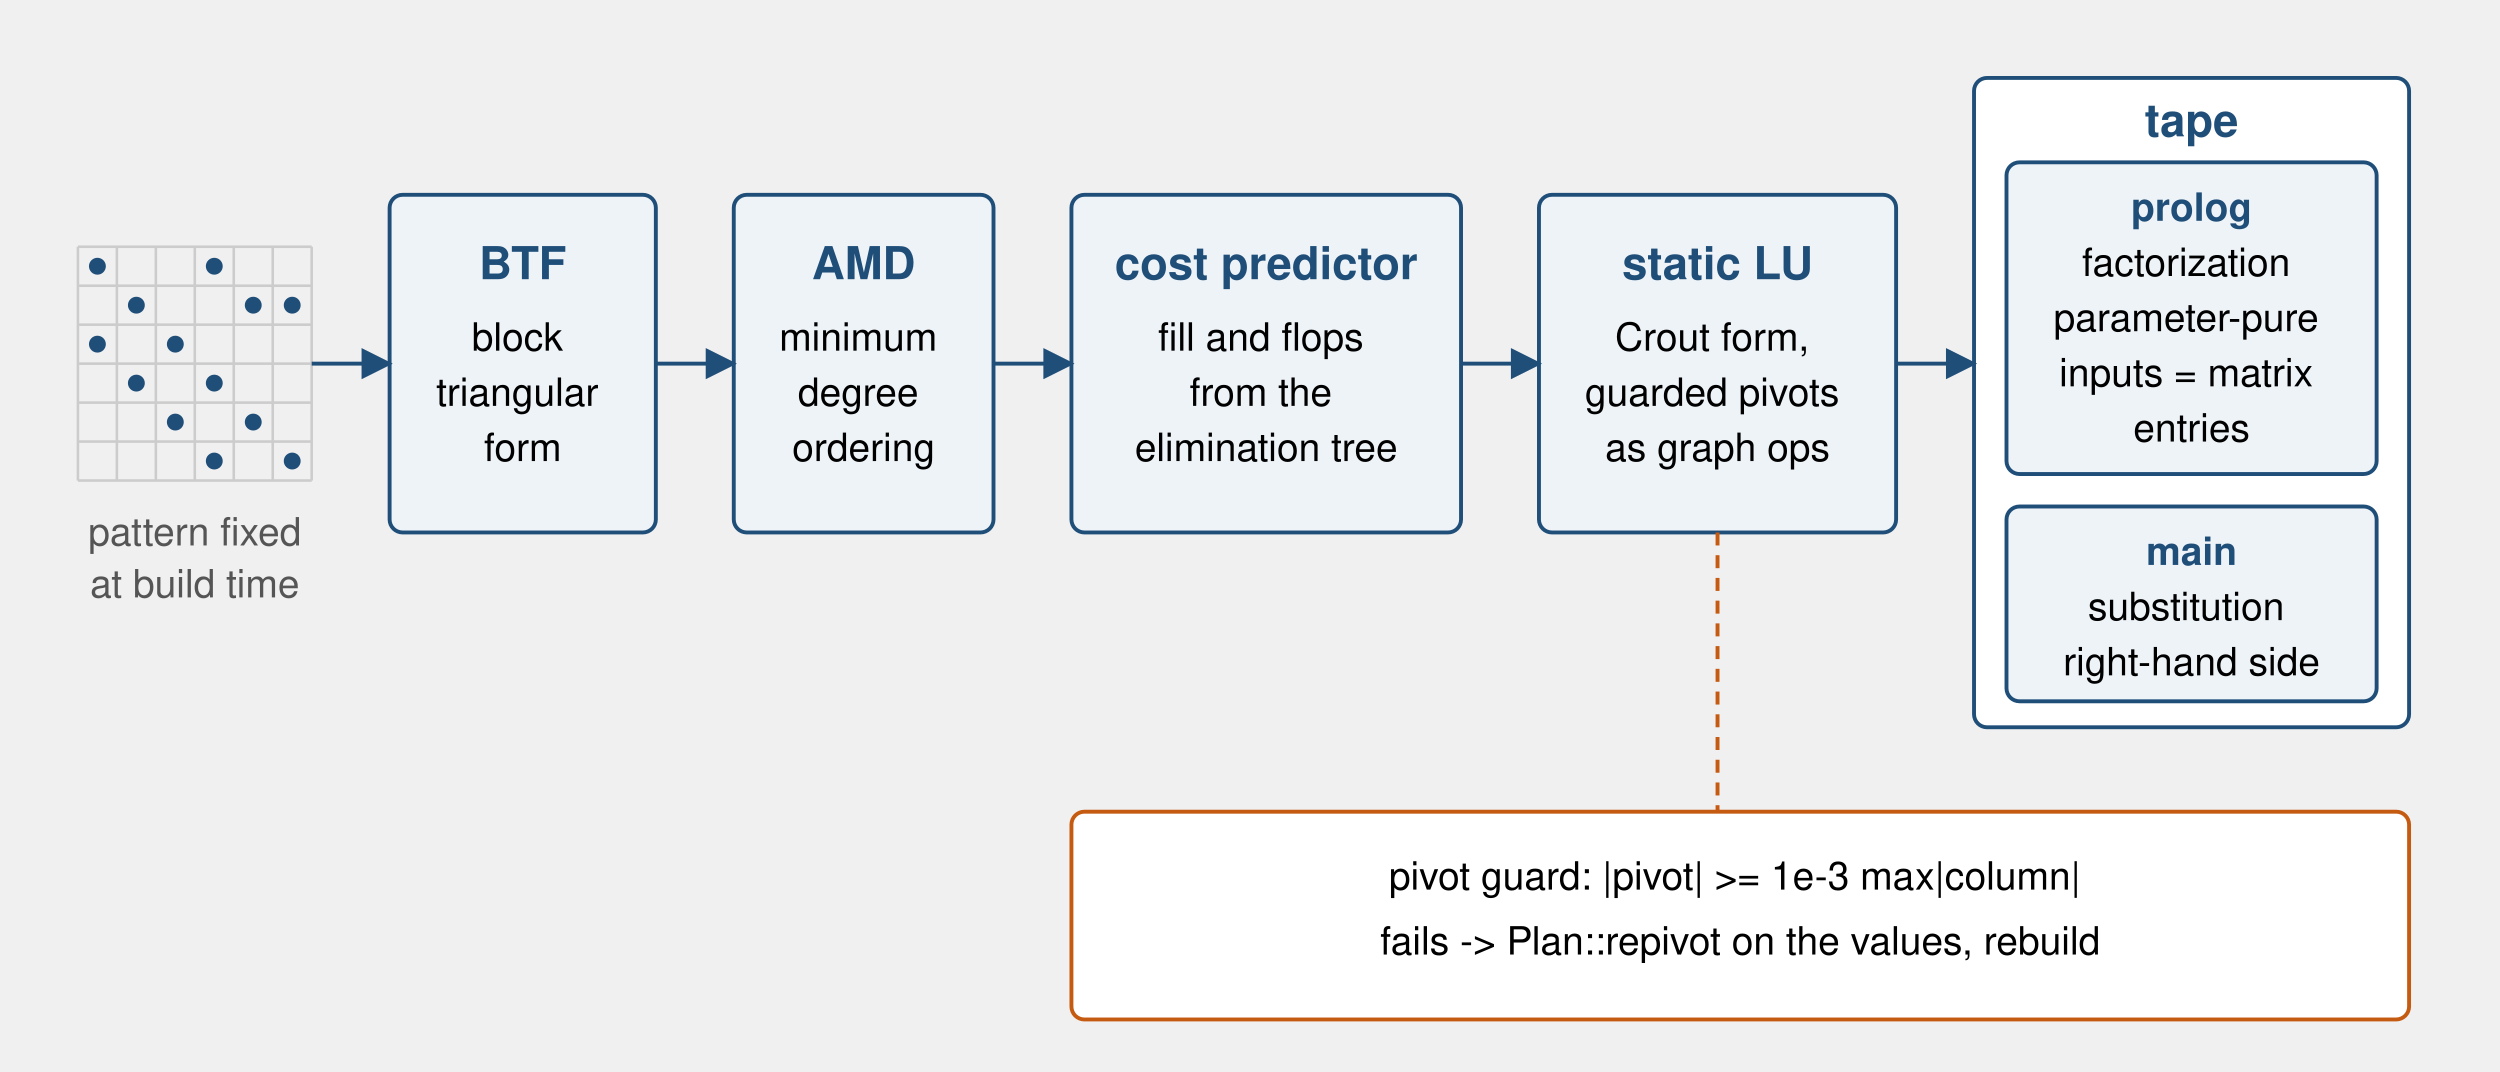
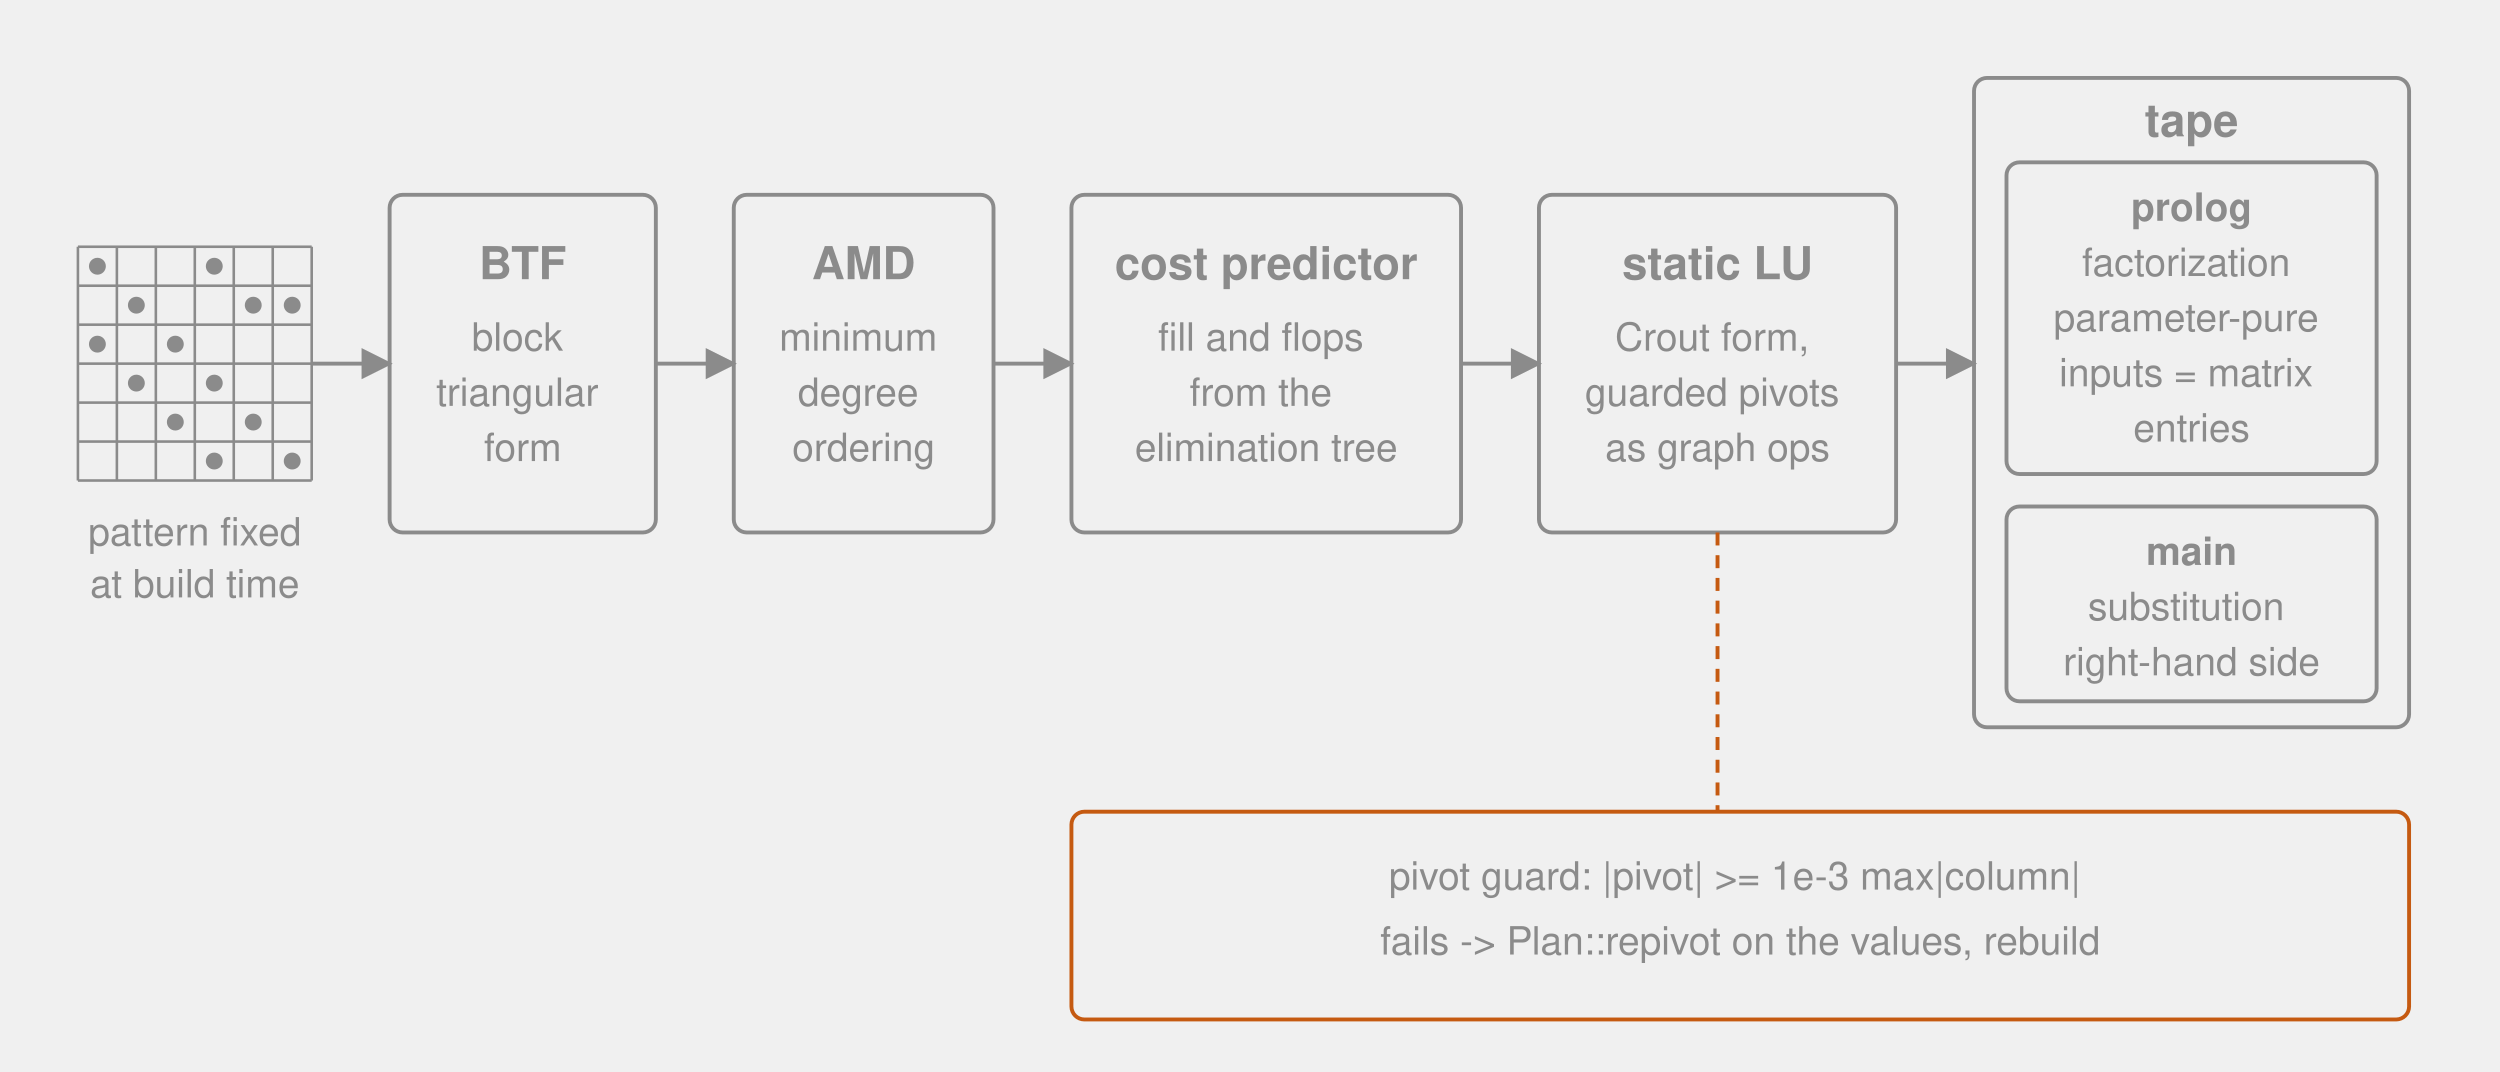
<svg xmlns="http://www.w3.org/2000/svg" width="770" height="330" viewBox="0 0 770 330" font-family="-apple-system, 'Segoe UI', Helvetica, Arial, sans-serif" font-size="12">
  <defs>
    <marker id="sv-arrow" viewBox="0 0 10 10" refX="9" refY="5" markerWidth="8" markerHeight="8" orient="auto">
-       <path d="M 0 0 L 10 5 L 0 10 z" fill="#1f4e79" />
+       <path d="M 0 0 L 10 5 L 0 10 z" fill="#8b8b8b" />
    </marker>
  </defs>
-   <g stroke="#cccccc" stroke-width="0.8">
+   <g stroke="#8b8b8b" stroke-width="0.8">
    <line x1="24" y1="76" x2="96" y2="76" />
    <line x1="24" y1="88" x2="96" y2="88" />
    <line x1="24" y1="100" x2="96" y2="100" />
    <line x1="24" y1="112" x2="96" y2="112" />
    <line x1="24" y1="124" x2="96" y2="124" />
    <line x1="24" y1="136" x2="96" y2="136" />
    <line x1="24" y1="148" x2="96" y2="148" />
    <line x1="24" y1="76" x2="24" y2="148" />
    <line x1="36" y1="76" x2="36" y2="148" />
    <line x1="48" y1="76" x2="48" y2="148" />
    <line x1="60" y1="76" x2="60" y2="148" />
    <line x1="72" y1="76" x2="72" y2="148" />
    <line x1="84" y1="76" x2="84" y2="148" />
    <line x1="96" y1="76" x2="96" y2="148" />
  </g>
-   <g fill="#1f4e79">
+   <g fill="#8b8b8b">
    <circle cx="30" cy="82" r="2.6" />
    <circle cx="66" cy="82" r="2.6" />
    <circle cx="42" cy="94" r="2.6" />
    <circle cx="78" cy="94" r="2.6" />
    <circle cx="90" cy="94" r="2.6" />
    <circle cx="30" cy="106" r="2.6" />
    <circle cx="54" cy="106" r="2.6" />
    <circle cx="42" cy="118" r="2.6" />
    <circle cx="66" cy="118" r="2.6" />
    <circle cx="54" cy="130" r="2.6" />
    <circle cx="78" cy="130" r="2.6" />
    <circle cx="66" cy="142" r="2.6" />
    <circle cx="90" cy="142" r="2.6" />
  </g>
-   <text x="60" y="168" text-anchor="middle" fill="#555555">pattern fixed</text>
-   <text x="60" y="184" text-anchor="middle" fill="#555555">at build time</text>
-   <rect x="120" y="60" width="82" height="104" rx="4" fill="#eef3f8" stroke="#1f4e79" stroke-width="1.2" />
-   <text x="161" y="86" text-anchor="middle" font-size="14" font-weight="bold" fill="#1f4e79">BTF</text>
-   <text x="161" y="108" text-anchor="middle" fill="#000000">
+   <text x="60" y="168" text-anchor="middle" fill="#8b8b8b">pattern fixed</text>
+   <text x="60" y="184" text-anchor="middle" fill="#8b8b8b">at build time</text>
+   <rect x="120" y="60" width="82" height="104" rx="4" fill="none" stroke="#8b8b8b" stroke-width="1.2" />
+   <text x="161" y="86" text-anchor="middle" font-size="14" font-weight="bold" fill="#8b8b8b">BTF</text>
+   <text x="161" y="108" text-anchor="middle" fill="#8b8b8b">
    <tspan x="161" y="108">block</tspan>
    <tspan x="161" y="125">triangular</tspan>
    <tspan x="161" y="142">form</tspan>
  </text>
-   <rect x="226" y="60" width="80" height="104" rx="4" fill="#eef3f8" stroke="#1f4e79" stroke-width="1.2" />
-   <text x="266" y="86" text-anchor="middle" font-size="14" font-weight="bold" fill="#1f4e79">AMD</text>
-   <text x="266" y="108" text-anchor="middle" fill="#000000">
+   <rect x="226" y="60" width="80" height="104" rx="4" fill="none" stroke="#8b8b8b" stroke-width="1.2" />
+   <text x="266" y="86" text-anchor="middle" font-size="14" font-weight="bold" fill="#8b8b8b">AMD</text>
+   <text x="266" y="108" text-anchor="middle" fill="#8b8b8b">
    <tspan x="266" y="108">minimum</tspan>
    <tspan x="266" y="125">degree</tspan>
    <tspan x="266" y="142">ordering</tspan>
  </text>
-   <rect x="330" y="60" width="120" height="104" rx="4" fill="#eef3f8" stroke="#1f4e79" stroke-width="1.2" />
-   <text x="390" y="86" text-anchor="middle" font-size="14" font-weight="bold" fill="#1f4e79">cost predictor</text>
-   <text x="390" y="108" text-anchor="middle" fill="#000000">
+   <rect x="330" y="60" width="120" height="104" rx="4" fill="none" stroke="#8b8b8b" stroke-width="1.2" />
+   <text x="390" y="86" text-anchor="middle" font-size="14" font-weight="bold" fill="#8b8b8b">cost predictor</text>
+   <text x="390" y="108" text-anchor="middle" fill="#8b8b8b">
    <tspan x="390" y="108">fill and flops</tspan>
    <tspan x="390" y="125">from the</tspan>
    <tspan x="390" y="142">elimination tree</tspan>
  </text>
-   <rect x="474" y="60" width="110" height="104" rx="4" fill="#eef3f8" stroke="#1f4e79" stroke-width="1.2" />
-   <text x="529" y="86" text-anchor="middle" font-size="14" font-weight="bold" fill="#1f4e79">static LU</text>
-   <text x="529" y="108" text-anchor="middle" fill="#000000">
+   <rect x="474" y="60" width="110" height="104" rx="4" fill="none" stroke="#8b8b8b" stroke-width="1.2" />
+   <text x="529" y="86" text-anchor="middle" font-size="14" font-weight="bold" fill="#8b8b8b">static LU</text>
+   <text x="529" y="108" text-anchor="middle" fill="#8b8b8b">
    <tspan x="529" y="108">Crout form,</tspan>
    <tspan x="529" y="125">guarded pivots</tspan>
    <tspan x="529" y="142">as graph ops</tspan>
  </text>
-   <rect x="608" y="24" width="134" height="200" rx="4" fill="#ffffff" stroke="#1f4e79" stroke-width="1.2" />
-   <text x="675" y="42" text-anchor="middle" font-size="14" font-weight="bold" fill="#1f4e79">tape</text>
-   <rect x="618" y="50" width="114" height="96" rx="4" fill="#eef3f8" stroke="#1f4e79" stroke-width="1.2" />
-   <text x="675" y="68" text-anchor="middle" font-weight="bold" fill="#1f4e79">prolog</text>
-   <text x="675" y="85" text-anchor="middle" fill="#000000">
+   <rect x="608" y="24" width="134" height="200" rx="4" fill="none" stroke="#8b8b8b" stroke-width="1.2" />
+   <text x="675" y="42" text-anchor="middle" font-size="14" font-weight="bold" fill="#8b8b8b">tape</text>
+   <rect x="618" y="50" width="114" height="96" rx="4" fill="none" stroke="#8b8b8b" stroke-width="1.2" />
+   <text x="675" y="68" text-anchor="middle" font-weight="bold" fill="#8b8b8b">prolog</text>
+   <text x="675" y="85" text-anchor="middle" fill="#8b8b8b">
    <tspan x="675" y="85">factorization</tspan>
    <tspan x="675" y="102">parameter-pure</tspan>
    <tspan x="675" y="119">inputs = matrix</tspan>
    <tspan x="675" y="136">entries</tspan>
  </text>
-   <rect x="618" y="156" width="114" height="60" rx="4" fill="#eef3f8" stroke="#1f4e79" stroke-width="1.2" />
-   <text x="675" y="174" text-anchor="middle" font-weight="bold" fill="#1f4e79">main</text>
-   <text x="675" y="191" text-anchor="middle" fill="#000000">
+   <rect x="618" y="156" width="114" height="60" rx="4" fill="none" stroke="#8b8b8b" stroke-width="1.2" />
+   <text x="675" y="174" text-anchor="middle" font-weight="bold" fill="#8b8b8b">main</text>
+   <text x="675" y="191" text-anchor="middle" fill="#8b8b8b">
    <tspan x="675" y="191">substitution</tspan>
    <tspan x="675" y="208">right-hand side</tspan>
  </text>
-   <g stroke="#1f4e79" stroke-width="1.2" fill="none" marker-end="url(#sv-arrow)">
+   <g stroke="#8b8b8b" stroke-width="1.2" fill="none" marker-end="url(#sv-arrow)">
    <line x1="96" y1="112" x2="120" y2="112" />
    <line x1="202" y1="112" x2="226" y2="112" />
    <line x1="306" y1="112" x2="330" y2="112" />
    <line x1="450" y1="112" x2="474" y2="112" />
    <line x1="584" y1="112" x2="608" y2="112" />
  </g>
  <line x1="529" y1="164" x2="529" y2="250" stroke="#c55a11" stroke-width="1.2" stroke-dasharray="4 3" />
-   <rect x="330" y="250" width="412" height="64" rx="4" fill="#ffffff" stroke="#c55a11" stroke-width="1.2" />
-   <text x="536" y="274" text-anchor="middle" fill="#000000">
+   <rect x="330" y="250" width="412" height="64" rx="4" fill="none" stroke="#c55a11" stroke-width="1.2" />
+   <text x="536" y="274" text-anchor="middle" fill="#8b8b8b">
    <tspan x="536" y="274">pivot guard: |pivot| &gt;= 1e-3 max|column|</tspan>
    <tspan x="536" y="294">fails -&gt; Plan::repivot on the values, rebuild</tspan>
  </text>
</svg>
